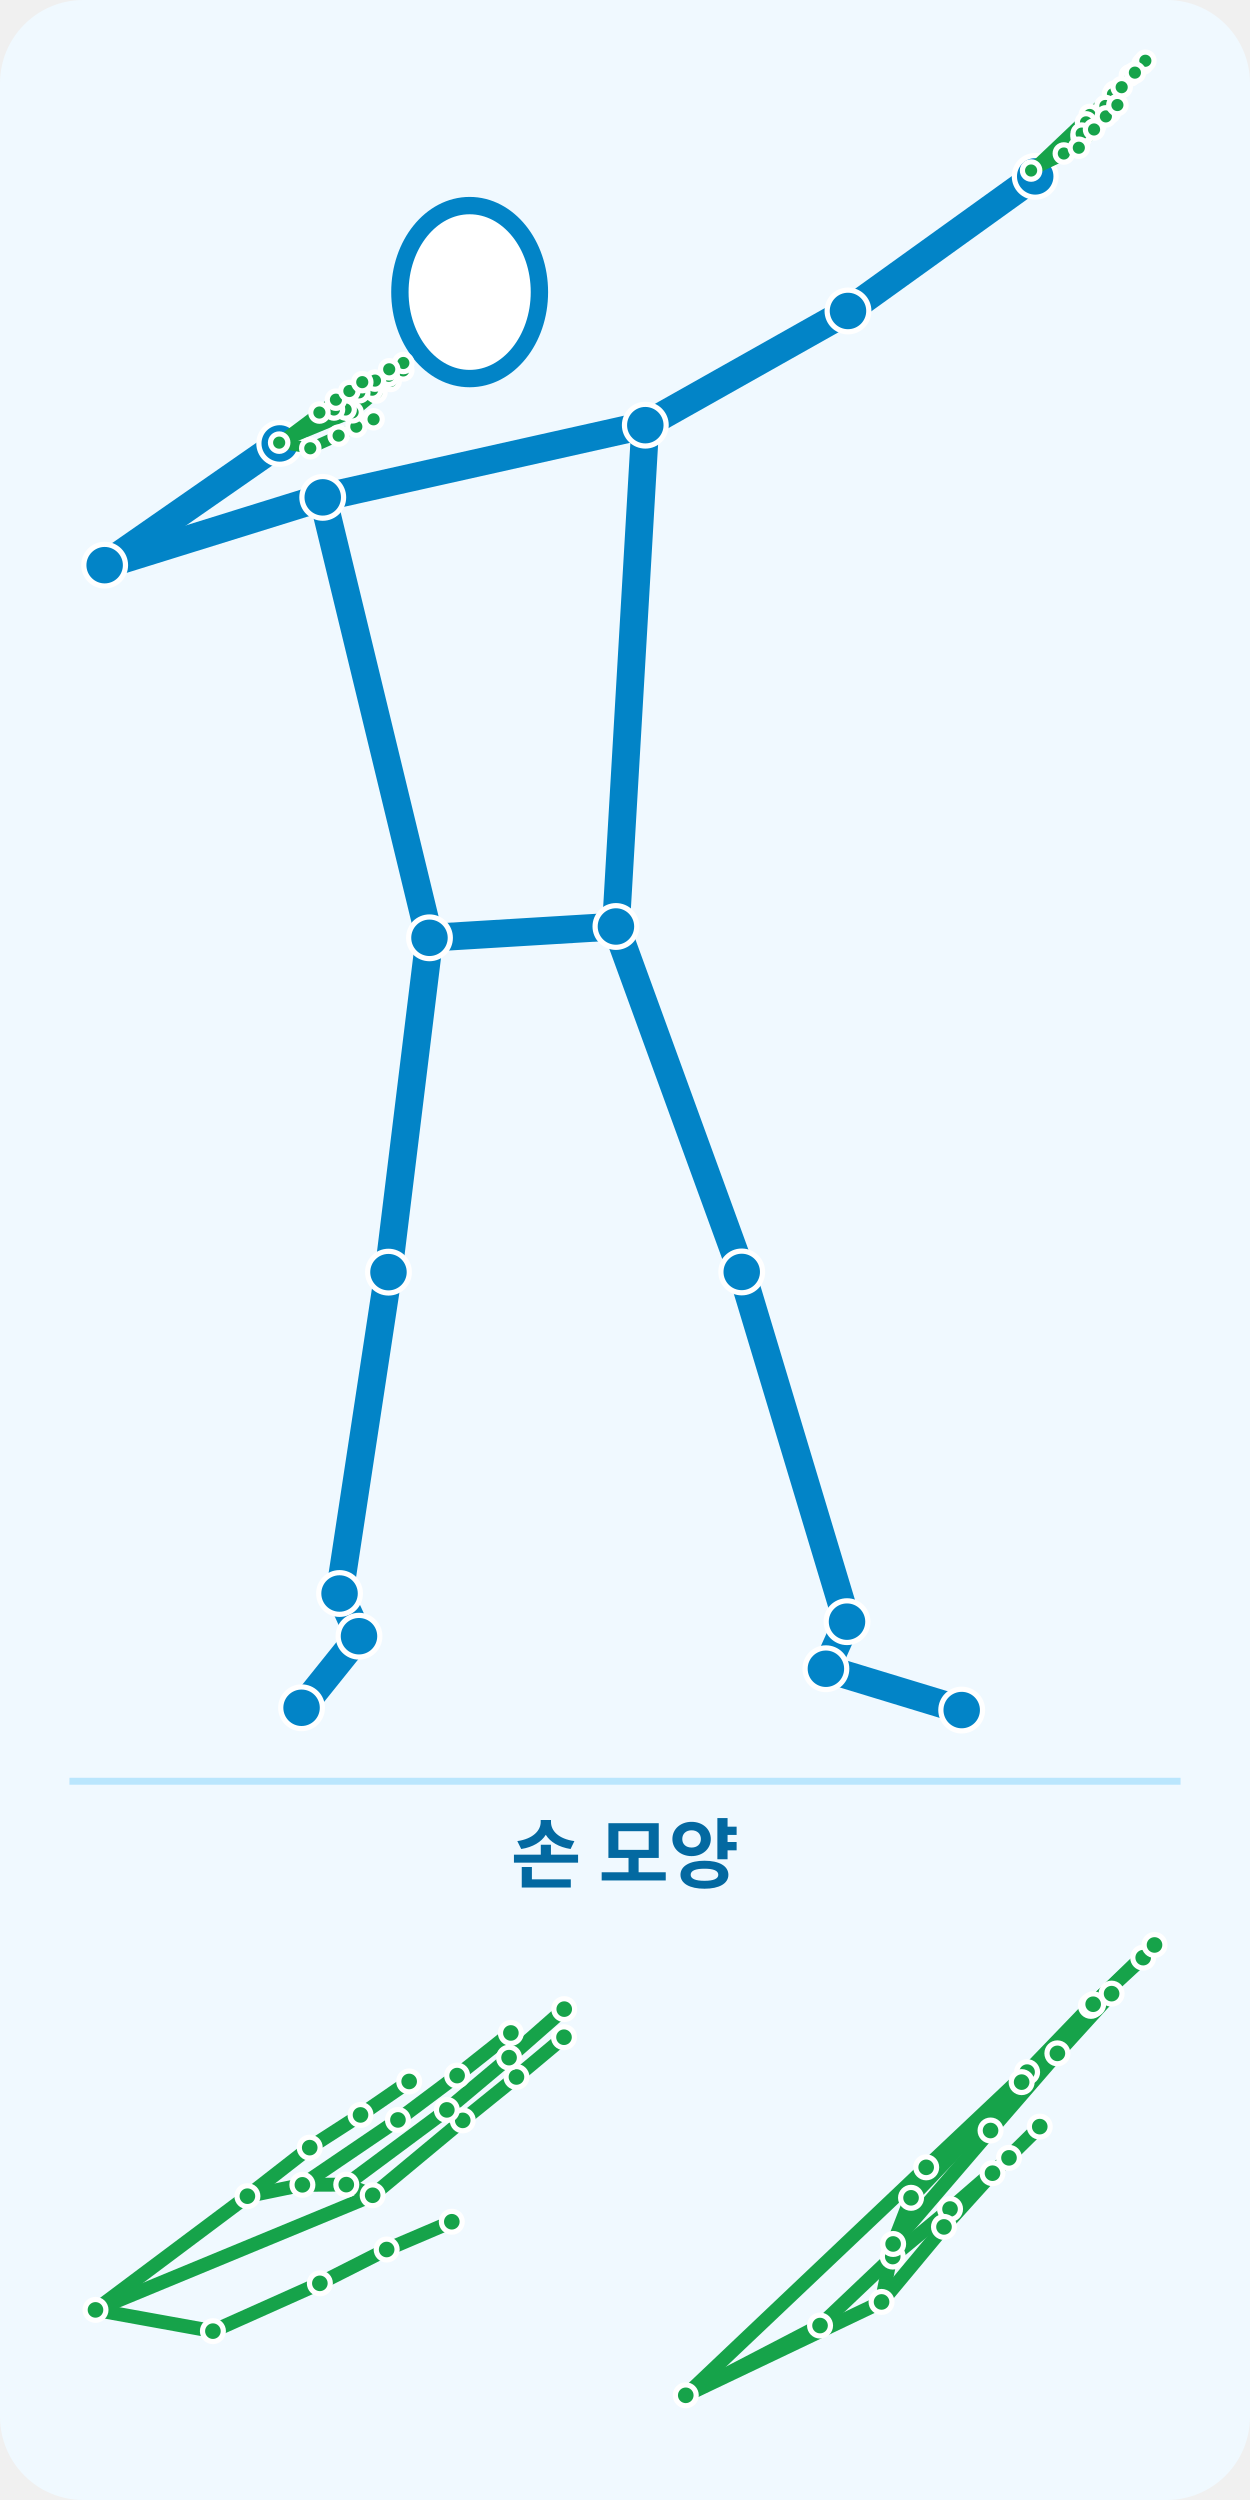
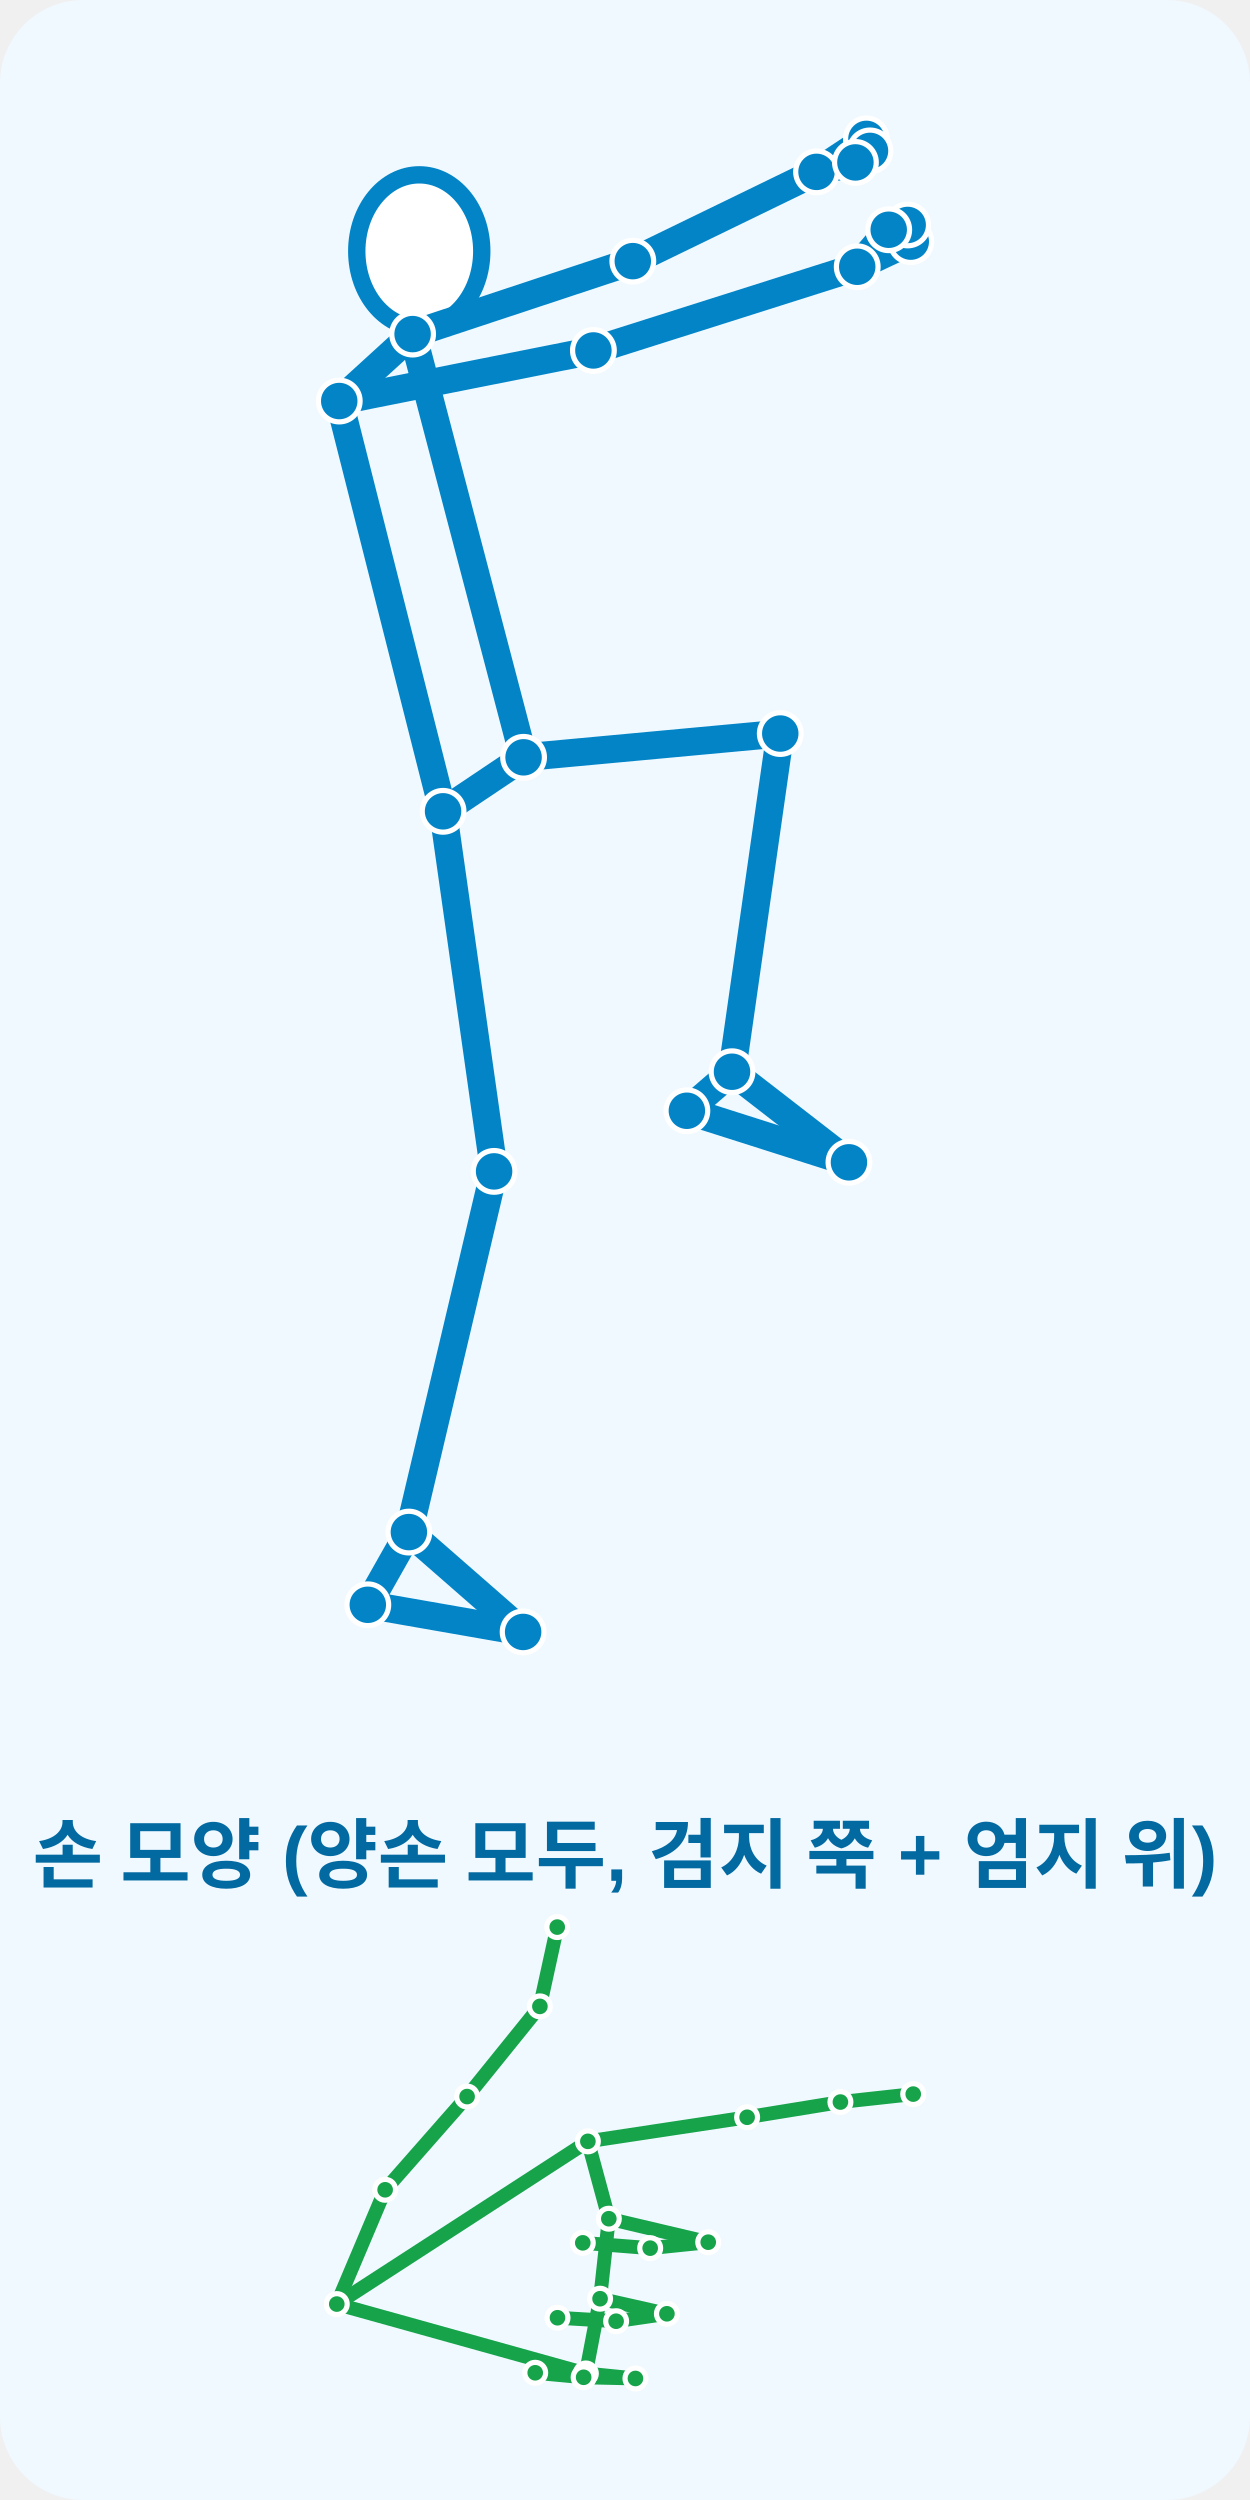
<svg xmlns="http://www.w3.org/2000/svg" viewBox="0 0 360 720" role="img">
  <rect width="360" height="720" rx="24" fill="#f0f9ff" />
-   <ellipse cx="135.26" cy="84.12" rx="20.09" ry="24.91" fill="white" stroke="#0284c7" stroke-width="5" />
-   <path d="M185.85,122.45 L92.95,143.24" fill="none" stroke="#0284c7" stroke-width="8" stroke-linecap="round" />
-   <path d="M185.85,122.45 L244.22,89.56" fill="none" stroke="#0284c7" stroke-width="8" stroke-linecap="round" />
-   <path d="M244.22,89.56 L298.14,50.80" fill="none" stroke="#0284c7" stroke-width="8" stroke-linecap="round" />
-   <path d="M92.95,143.24 L30.14,162.77" fill="none" stroke="#0284c7" stroke-width="8" stroke-linecap="round" />
-   <path d="M30.14,162.77 L80.56,127.71" fill="none" stroke="#0284c7" stroke-width="8" stroke-linecap="round" />
-   <path d="M185.85,122.45 L177.39,266.83" fill="none" stroke="#0284c7" stroke-width="8" stroke-linecap="round" />
-   <path d="M92.95,143.24 L123.69,270.09" fill="none" stroke="#0284c7" stroke-width="8" stroke-linecap="round" />
-   <path d="M177.39,266.83 L123.69,270.09" fill="none" stroke="#0284c7" stroke-width="8" stroke-linecap="round" />
-   <path d="M177.39,266.83 L213.62,366.32" fill="none" stroke="#0284c7" stroke-width="8" stroke-linecap="round" />
-   <path d="M213.62,366.32 L243.94,467.04" fill="none" stroke="#0284c7" stroke-width="8" stroke-linecap="round" />
-   <path d="M123.69,270.09 L111.88,366.38" fill="none" stroke="#0284c7" stroke-width="8" stroke-linecap="round" />
-   <path d="M111.88,366.38 L97.79,458.93" fill="none" stroke="#0284c7" stroke-width="8" stroke-linecap="round" />
-   <path d="M243.94,467.04 L237.86,480.60" fill="none" stroke="#0284c7" stroke-width="8" stroke-linecap="round" />
-   <path d="M237.86,480.60 L276.97,492.50" fill="none" stroke="#0284c7" stroke-width="8" stroke-linecap="round" />
-   <path d="M97.79,458.93 L103.39,471.23" fill="none" stroke="#0284c7" stroke-width="8" stroke-linecap="round" />
-   <path d="M103.39,471.23 L86.85,491.84" fill="none" stroke="#0284c7" stroke-width="8" stroke-linecap="round" />
-   <circle cx="185.85" cy="122.45" r="6" fill="#0284c7" stroke="white" stroke-width="1.5" />
-   <circle cx="92.95" cy="143.24" r="6" fill="#0284c7" stroke="white" stroke-width="1.5" />
-   <circle cx="244.22" cy="89.56" r="6" fill="#0284c7" stroke="white" stroke-width="1.5" />
-   <circle cx="30.14" cy="162.77" r="6" fill="#0284c7" stroke="white" stroke-width="1.5" />
-   <circle cx="298.14" cy="50.80" r="6" fill="#0284c7" stroke="white" stroke-width="1.5" />
-   <circle cx="80.56" cy="127.71" r="6" fill="#0284c7" stroke="white" stroke-width="1.5" />
-   <circle cx="177.39" cy="266.83" r="6" fill="#0284c7" stroke="white" stroke-width="1.5" />
-   <circle cx="123.69" cy="270.09" r="6" fill="#0284c7" stroke="white" stroke-width="1.5" />
-   <circle cx="213.62" cy="366.32" r="6" fill="#0284c7" stroke="white" stroke-width="1.5" />
-   <circle cx="111.88" cy="366.38" r="6" fill="#0284c7" stroke="white" stroke-width="1.5" />
-   <circle cx="243.94" cy="467.04" r="6" fill="#0284c7" stroke="white" stroke-width="1.5" />
-   <circle cx="97.79" cy="458.93" r="6" fill="#0284c7" stroke="white" stroke-width="1.5" />
-   <circle cx="237.86" cy="480.60" r="6" fill="#0284c7" stroke="white" stroke-width="1.5" />
-   <circle cx="103.39" cy="471.23" r="6" fill="#0284c7" stroke="white" stroke-width="1.5" />
-   <circle cx="276.97" cy="492.50" r="6" fill="#0284c7" stroke="white" stroke-width="1.5" />
-   <circle cx="86.85" cy="491.84" r="6" fill="#0284c7" stroke="white" stroke-width="1.5" />
-   <path d="M80.40,127.48 L89.36,129.10" fill="none" stroke="#16a34a" stroke-width="3.2" stroke-linecap="round" />
-   <path d="M89.36,129.10 L97.52,125.46" fill="none" stroke="#16a34a" stroke-width="3.2" stroke-linecap="round" />
-   <path d="M97.52,125.46 L102.62,122.88" fill="none" stroke="#16a34a" stroke-width="3.2" stroke-linecap="round" />
-   <path d="M102.62,122.88 L107.59,120.76" fill="none" stroke="#16a34a" stroke-width="3.2" stroke-linecap="round" />
-   <path d="M80.40,127.48 L101.55,118.74" fill="none" stroke="#16a34a" stroke-width="3.2" stroke-linecap="round" />
-   <path d="M101.55,118.74 L108.42,113.03" fill="none" stroke="#16a34a" stroke-width="3.2" stroke-linecap="round" />
-   <path d="M108.42,113.03 L112.52,109.72" fill="none" stroke="#16a34a" stroke-width="3.2" stroke-linecap="round" />
-   <path d="M112.52,109.72 L116.14,106.68" fill="none" stroke="#16a34a" stroke-width="3.2" stroke-linecap="round" />
-   <path d="M101.55,118.74 L99.54,117.93" fill="none" stroke="#16a34a" stroke-width="3.2" stroke-linecap="round" />
-   <path d="M99.54,117.93 L107.21,112.23" fill="none" stroke="#16a34a" stroke-width="3.2" stroke-linecap="round" />
-   <path d="M107.21,112.23 L111.95,108.24" fill="none" stroke="#16a34a" stroke-width="3.2" stroke-linecap="round" />
-   <path d="M111.95,108.24 L116.16,104.54" fill="none" stroke="#16a34a" stroke-width="3.2" stroke-linecap="round" />
-   <path d="M99.54,117.93 L96.19,117.94" fill="none" stroke="#16a34a" stroke-width="3.2" stroke-linecap="round" />
-   <path d="M96.19,117.94 L103.48,112.99" fill="none" stroke="#16a34a" stroke-width="3.2" stroke-linecap="round" />
-   <path d="M103.48,112.99 L107.99,109.61" fill="none" stroke="#16a34a" stroke-width="3.2" stroke-linecap="round" />
-   <path d="M107.99,109.61 L112.09,106.36" fill="none" stroke="#16a34a" stroke-width="3.2" stroke-linecap="round" />
-   <path d="M96.19,117.94 L91.99,118.81" fill="none" stroke="#16a34a" stroke-width="3.2" stroke-linecap="round" />
-   <path d="M80.40,127.48 L91.99,118.81" fill="none" stroke="#16a34a" stroke-width="3.2" stroke-linecap="round" />
-   <path d="M91.99,118.81 L96.75,115.11" fill="none" stroke="#16a34a" stroke-width="3.2" stroke-linecap="round" />
-   <path d="M96.75,115.11 L100.62,112.61" fill="none" stroke="#16a34a" stroke-width="3.2" stroke-linecap="round" />
-   <path d="M100.62,112.61 L104.33,110.06" fill="none" stroke="#16a34a" stroke-width="3.2" stroke-linecap="round" />
-   <circle cx="80.40" cy="127.48" r="2.5" fill="#16a34a" stroke="white" stroke-width="1.5" />
-   <circle cx="89.36" cy="129.10" r="2.5" fill="#16a34a" stroke="white" stroke-width="1.5" />
-   <circle cx="97.52" cy="125.46" r="2.5" fill="#16a34a" stroke="white" stroke-width="1.5" />
-   <circle cx="102.62" cy="122.88" r="2.5" fill="#16a34a" stroke="white" stroke-width="1.5" />
-   <circle cx="107.59" cy="120.76" r="2.5" fill="#16a34a" stroke="white" stroke-width="1.5" />
-   <circle cx="101.55" cy="118.74" r="2.5" fill="#16a34a" stroke="white" stroke-width="1.5" />
-   <circle cx="108.42" cy="113.03" r="2.5" fill="#16a34a" stroke="white" stroke-width="1.5" />
-   <circle cx="112.52" cy="109.72" r="2.5" fill="#16a34a" stroke="white" stroke-width="1.5" />
-   <circle cx="116.14" cy="106.68" r="2.5" fill="#16a34a" stroke="white" stroke-width="1.5" />
-   <circle cx="99.54" cy="117.93" r="2.5" fill="#16a34a" stroke="white" stroke-width="1.5" />
-   <circle cx="107.21" cy="112.23" r="2.5" fill="#16a34a" stroke="white" stroke-width="1.5" />
-   <circle cx="111.95" cy="108.24" r="2.5" fill="#16a34a" stroke="white" stroke-width="1.5" />
-   <circle cx="116.16" cy="104.54" r="2.5" fill="#16a34a" stroke="white" stroke-width="1.5" />
-   <circle cx="96.19" cy="117.94" r="2.5" fill="#16a34a" stroke="white" stroke-width="1.5" />
-   <circle cx="103.48" cy="112.99" r="2.5" fill="#16a34a" stroke="white" stroke-width="1.5" />
-   <circle cx="107.99" cy="109.61" r="2.5" fill="#16a34a" stroke="white" stroke-width="1.5" />
-   <circle cx="112.09" cy="106.36" r="2.5" fill="#16a34a" stroke="white" stroke-width="1.5" />
-   <circle cx="91.99" cy="118.81" r="2.5" fill="#16a34a" stroke="white" stroke-width="1.5" />
-   <circle cx="96.75" cy="115.11" r="2.5" fill="#16a34a" stroke="white" stroke-width="1.5" />
-   <circle cx="100.62" cy="112.61" r="2.5" fill="#16a34a" stroke="white" stroke-width="1.5" />
-   <circle cx="104.33" cy="110.06" r="2.5" fill="#16a34a" stroke="white" stroke-width="1.5" />
-   <path d="M296.96,49.11 L306.39,44.21" fill="none" stroke="#16a34a" stroke-width="3.2" stroke-linecap="round" />
-   <path d="M306.39,44.21 L311.49,39.37" fill="none" stroke="#16a34a" stroke-width="3.2" stroke-linecap="round" />
-   <path d="M311.49,39.37 L315.51,36.03" fill="none" stroke="#16a34a" stroke-width="3.2" stroke-linecap="round" />
-   <path d="M315.51,36.03 L319.65,32.44" fill="none" stroke="#16a34a" stroke-width="3.2" stroke-linecap="round" />
-   <path d="M296.96,49.11 L313.84,33.11" fill="none" stroke="#16a34a" stroke-width="3.2" stroke-linecap="round" />
-   <path d="M313.84,33.11 L320.92,26.42" fill="none" stroke="#16a34a" stroke-width="3.2" stroke-linecap="round" />
-   <path d="M320.92,26.42 L325.40,21.77" fill="none" stroke="#16a34a" stroke-width="3.2" stroke-linecap="round" />
-   <path d="M325.40,21.77 L329.06,18.39" fill="none" stroke="#16a34a" stroke-width="3.2" stroke-linecap="round" />
-   <path d="M313.84,33.11 L312.77,35.24" fill="none" stroke="#16a34a" stroke-width="3.2" stroke-linecap="round" />
-   <path d="M312.77,35.24 L320.53,27.12" fill="none" stroke="#16a34a" stroke-width="3.2" stroke-linecap="round" />
-   <path d="M320.53,27.12 L325.55,21.66" fill="none" stroke="#16a34a" stroke-width="3.2" stroke-linecap="round" />
-   <path d="M325.55,21.66 L329.86,17.50" fill="none" stroke="#16a34a" stroke-width="3.2" stroke-linecap="round" />
-   <path d="M312.77,35.24 L311.52,38.48" fill="none" stroke="#16a34a" stroke-width="3.2" stroke-linecap="round" />
-   <path d="M311.52,38.48 L318.35,30.52" fill="none" stroke="#16a34a" stroke-width="3.2" stroke-linecap="round" />
-   <path d="M318.35,30.52 L323.04,25.11" fill="none" stroke="#16a34a" stroke-width="3.2" stroke-linecap="round" />
-   <path d="M323.04,25.11 L326.85,20.92" fill="none" stroke="#16a34a" stroke-width="3.2" stroke-linecap="round" />
-   <path d="M311.52,38.48 L310.70,42.55" fill="none" stroke="#16a34a" stroke-width="3.2" stroke-linecap="round" />
-   <path d="M296.96,49.11 L310.70,42.55" fill="none" stroke="#16a34a" stroke-width="3.2" stroke-linecap="round" />
-   <path d="M310.70,42.55 L315.09,37.29" fill="none" stroke="#16a34a" stroke-width="3.2" stroke-linecap="round" />
-   <path d="M315.09,37.29 L318.49,33.52" fill="none" stroke="#16a34a" stroke-width="3.2" stroke-linecap="round" />
-   <path d="M318.49,33.52 L321.81,30.25" fill="none" stroke="#16a34a" stroke-width="3.2" stroke-linecap="round" />
-   <circle cx="296.96" cy="49.11" r="2.5" fill="#16a34a" stroke="white" stroke-width="1.5" />
-   <circle cx="306.39" cy="44.21" r="2.5" fill="#16a34a" stroke="white" stroke-width="1.5" />
-   <circle cx="311.49" cy="39.37" r="2.5" fill="#16a34a" stroke="white" stroke-width="1.5" />
-   <circle cx="315.51" cy="36.03" r="2.5" fill="#16a34a" stroke="white" stroke-width="1.5" />
-   <circle cx="319.65" cy="32.44" r="2.5" fill="#16a34a" stroke="white" stroke-width="1.5" />
-   <circle cx="313.84" cy="33.11" r="2.5" fill="#16a34a" stroke="white" stroke-width="1.5" />
-   <circle cx="320.92" cy="26.42" r="2.5" fill="#16a34a" stroke="white" stroke-width="1.5" />
-   <circle cx="325.40" cy="21.77" r="2.5" fill="#16a34a" stroke="white" stroke-width="1.5" />
-   <circle cx="329.06" cy="18.39" r="2.5" fill="#16a34a" stroke="white" stroke-width="1.5" />
-   <circle cx="312.77" cy="35.24" r="2.5" fill="#16a34a" stroke="white" stroke-width="1.5" />
-   <circle cx="320.53" cy="27.12" r="2.5" fill="#16a34a" stroke="white" stroke-width="1.5" />
-   <circle cx="325.55" cy="21.66" r="2.5" fill="#16a34a" stroke="white" stroke-width="1.5" />
-   <circle cx="329.86" cy="17.50" r="2.5" fill="#16a34a" stroke="white" stroke-width="1.5" />
-   <circle cx="311.52" cy="38.48" r="2.5" fill="#16a34a" stroke="white" stroke-width="1.5" />
-   <circle cx="318.35" cy="30.52" r="2.5" fill="#16a34a" stroke="white" stroke-width="1.5" />
-   <circle cx="323.04" cy="25.11" r="2.5" fill="#16a34a" stroke="white" stroke-width="1.5" />
-   <circle cx="326.85" cy="20.92" r="2.5" fill="#16a34a" stroke="white" stroke-width="1.5" />
-   <circle cx="310.70" cy="42.55" r="2.5" fill="#16a34a" stroke="white" stroke-width="1.5" />
-   <circle cx="315.09" cy="37.29" r="2.5" fill="#16a34a" stroke="white" stroke-width="1.5" />
-   <circle cx="318.49" cy="33.52" r="2.5" fill="#16a34a" stroke="white" stroke-width="1.5" />
-   <circle cx="321.81" cy="30.25" r="2.5" fill="#16a34a" stroke="white" stroke-width="1.5" />
-   <path d="M20 513 H340" stroke="#bae6fd" stroke-width="2" />
-   <text x="180" y="542" text-anchor="middle" fill="#0369a1" font-family="Arial,sans-serif" font-size="22" font-weight="bold">손 모양</text>
-   <path d="M27.50,665.25 L61.32,671.37" fill="none" stroke="#16a34a" stroke-width="4" stroke-linecap="round" />
-   <path d="M61.32,671.37 L92.12,657.60" fill="none" stroke="#16a34a" stroke-width="4" stroke-linecap="round" />
-   <path d="M92.12,657.60 L111.36,647.86" fill="none" stroke="#16a34a" stroke-width="4" stroke-linecap="round" />
-   <path d="M111.36,647.86 L130.12,639.86" fill="none" stroke="#16a34a" stroke-width="4" stroke-linecap="round" />
-   <path d="M27.50,665.25 L107.33,632.24" fill="none" stroke="#16a34a" stroke-width="4" stroke-linecap="round" />
-   <path d="M107.33,632.24 L133.27,610.67" fill="none" stroke="#16a34a" stroke-width="4" stroke-linecap="round" />
-   <path d="M133.27,610.67 L148.74,598.17" fill="none" stroke="#16a34a" stroke-width="4" stroke-linecap="round" />
-   <path d="M148.74,598.17 L162.43,586.72" fill="none" stroke="#16a34a" stroke-width="4" stroke-linecap="round" />
-   <path d="M107.33,632.24 L99.73,629.17" fill="none" stroke="#16a34a" stroke-width="4" stroke-linecap="round" />
-   <path d="M99.73,629.17 L128.69,607.65" fill="none" stroke="#16a34a" stroke-width="4" stroke-linecap="round" />
-   <path d="M128.69,607.65 L146.61,592.60" fill="none" stroke="#16a34a" stroke-width="4" stroke-linecap="round" />
-   <path d="M146.61,592.60 L162.50,578.63" fill="none" stroke="#16a34a" stroke-width="4" stroke-linecap="round" />
-   <path d="M99.73,629.17 L87.09,629.23" fill="none" stroke="#16a34a" stroke-width="4" stroke-linecap="round" />
-   <path d="M87.09,629.23 L114.61,610.54" fill="none" stroke="#16a34a" stroke-width="4" stroke-linecap="round" />
-   <path d="M114.61,610.54 L131.65,597.77" fill="none" stroke="#16a34a" stroke-width="4" stroke-linecap="round" />
-   <path d="M131.65,597.77 L147.13,585.49" fill="none" stroke="#16a34a" stroke-width="4" stroke-linecap="round" />
-   <path d="M87.09,629.23 L71.25,632.50" fill="none" stroke="#16a34a" stroke-width="4" stroke-linecap="round" />
-   <path d="M27.50,665.25 L71.25,632.50" fill="none" stroke="#16a34a" stroke-width="4" stroke-linecap="round" />
-   <path d="M71.25,632.50 L89.20,618.52" fill="none" stroke="#16a34a" stroke-width="4" stroke-linecap="round" />
-   <path d="M89.20,618.52 L103.83,609.10" fill="none" stroke="#16a34a" stroke-width="4" stroke-linecap="round" />
-   <path d="M103.83,609.10 L117.84,599.46" fill="none" stroke="#16a34a" stroke-width="4" stroke-linecap="round" />
-   <circle cx="27.50" cy="665.25" r="3" fill="#16a34a" stroke="white" stroke-width="1.5" />
-   <circle cx="61.32" cy="671.37" r="3" fill="#16a34a" stroke="white" stroke-width="1.5" />
-   <circle cx="92.12" cy="657.60" r="3" fill="#16a34a" stroke="white" stroke-width="1.5" />
-   <circle cx="111.36" cy="647.86" r="3" fill="#16a34a" stroke="white" stroke-width="1.5" />
-   <circle cx="130.12" cy="639.86" r="3" fill="#16a34a" stroke="white" stroke-width="1.5" />
-   <circle cx="107.33" cy="632.24" r="3" fill="#16a34a" stroke="white" stroke-width="1.5" />
-   <circle cx="133.27" cy="610.67" r="3" fill="#16a34a" stroke="white" stroke-width="1.5" />
-   <circle cx="148.74" cy="598.17" r="3" fill="#16a34a" stroke="white" stroke-width="1.5" />
-   <circle cx="162.43" cy="586.72" r="3" fill="#16a34a" stroke="white" stroke-width="1.5" />
-   <circle cx="99.73" cy="629.17" r="3" fill="#16a34a" stroke="white" stroke-width="1.5" />
-   <circle cx="128.69" cy="607.65" r="3" fill="#16a34a" stroke="white" stroke-width="1.5" />
-   <circle cx="146.61" cy="592.60" r="3" fill="#16a34a" stroke="white" stroke-width="1.5" />
-   <circle cx="162.50" cy="578.63" r="3" fill="#16a34a" stroke="white" stroke-width="1.5" />
-   <circle cx="87.09" cy="629.23" r="3" fill="#16a34a" stroke="white" stroke-width="1.5" />
-   <circle cx="114.61" cy="610.54" r="3" fill="#16a34a" stroke="white" stroke-width="1.5" />
-   <circle cx="131.65" cy="597.77" r="3" fill="#16a34a" stroke="white" stroke-width="1.5" />
-   <circle cx="147.13" cy="585.49" r="3" fill="#16a34a" stroke="white" stroke-width="1.5" />
-   <circle cx="71.25" cy="632.50" r="3" fill="#16a34a" stroke="white" stroke-width="1.5" />
-   <circle cx="89.20" cy="618.52" r="3" fill="#16a34a" stroke="white" stroke-width="1.5" />
-   <circle cx="103.83" cy="609.10" r="3" fill="#16a34a" stroke="white" stroke-width="1.5" />
-   <circle cx="117.84" cy="599.46" r="3" fill="#16a34a" stroke="white" stroke-width="1.5" />
-   <path d="M197.50,689.85 L236.17,669.76" fill="none" stroke="#16a34a" stroke-width="4" stroke-linecap="round" />
-   <path d="M236.17,669.76 L257.11,649.89" fill="none" stroke="#16a34a" stroke-width="4" stroke-linecap="round" />
-   <path d="M257.11,649.89 L273.61,636.20" fill="none" stroke="#16a34a" stroke-width="4" stroke-linecap="round" />
-   <path d="M273.61,636.20 L290.59,621.46" fill="none" stroke="#16a34a" stroke-width="4" stroke-linecap="round" />
-   <path d="M197.50,689.85 L266.74,624.19" fill="none" stroke="#16a34a" stroke-width="4" stroke-linecap="round" />
-   <path d="M266.74,624.19 L295.80,596.77" fill="none" stroke="#16a34a" stroke-width="4" stroke-linecap="round" />
-   <path d="M295.80,596.77 L314.18,577.69" fill="none" stroke="#16a34a" stroke-width="4" stroke-linecap="round" />
-   <path d="M314.18,577.69 L329.24,563.80" fill="none" stroke="#16a34a" stroke-width="4" stroke-linecap="round" />
-   <path d="M266.74,624.19 L262.38,632.97" fill="none" stroke="#16a34a" stroke-width="4" stroke-linecap="round" />
-   <path d="M262.38,632.97 L294.23,599.65" fill="none" stroke="#16a34a" stroke-width="4" stroke-linecap="round" />
-   <path d="M294.23,599.65 L314.83,577.22" fill="none" stroke="#16a34a" stroke-width="4" stroke-linecap="round" />
-   <path d="M314.83,577.22 L332.50,560.15" fill="none" stroke="#16a34a" stroke-width="4" stroke-linecap="round" />
-   <path d="M262.38,632.97 L257.22,646.26" fill="none" stroke="#16a34a" stroke-width="4" stroke-linecap="round" />
-   <path d="M257.22,646.26 L285.28,613.59" fill="none" stroke="#16a34a" stroke-width="4" stroke-linecap="round" />
-   <path d="M285.28,613.59 L304.53,591.37" fill="none" stroke="#16a34a" stroke-width="4" stroke-linecap="round" />
-   <path d="M304.53,591.37 L320.14,574.17" fill="none" stroke="#16a34a" stroke-width="4" stroke-linecap="round" />
-   <path d="M257.22,646.26 L253.89,662.96" fill="none" stroke="#16a34a" stroke-width="4" stroke-linecap="round" />
-   <path d="M197.50,689.85 L253.89,662.96" fill="none" stroke="#16a34a" stroke-width="4" stroke-linecap="round" />
-   <path d="M253.89,662.96 L271.87,641.35" fill="none" stroke="#16a34a" stroke-width="4" stroke-linecap="round" />
-   <path d="M271.87,641.35 L285.84,625.88" fill="none" stroke="#16a34a" stroke-width="4" stroke-linecap="round" />
-   <path d="M285.84,625.88 L299.45,612.47" fill="none" stroke="#16a34a" stroke-width="4" stroke-linecap="round" />
-   <circle cx="197.50" cy="689.85" r="3" fill="#16a34a" stroke="white" stroke-width="1.5" />
-   <circle cx="236.17" cy="669.76" r="3" fill="#16a34a" stroke="white" stroke-width="1.5" />
-   <circle cx="257.11" cy="649.89" r="3" fill="#16a34a" stroke="white" stroke-width="1.5" />
-   <circle cx="273.61" cy="636.20" r="3" fill="#16a34a" stroke="white" stroke-width="1.5" />
-   <circle cx="290.59" cy="621.46" r="3" fill="#16a34a" stroke="white" stroke-width="1.5" />
-   <circle cx="266.74" cy="624.19" r="3" fill="#16a34a" stroke="white" stroke-width="1.5" />
-   <circle cx="295.80" cy="596.77" r="3" fill="#16a34a" stroke="white" stroke-width="1.5" />
-   <circle cx="314.18" cy="577.69" r="3" fill="#16a34a" stroke="white" stroke-width="1.5" />
-   <circle cx="329.24" cy="563.80" r="3" fill="#16a34a" stroke="white" stroke-width="1.5" />
-   <circle cx="262.38" cy="632.97" r="3" fill="#16a34a" stroke="white" stroke-width="1.5" />
-   <circle cx="294.23" cy="599.65" r="3" fill="#16a34a" stroke="white" stroke-width="1.5" />
-   <circle cx="314.83" cy="577.22" r="3" fill="#16a34a" stroke="white" stroke-width="1.5" />
-   <circle cx="332.50" cy="560.15" r="3" fill="#16a34a" stroke="white" stroke-width="1.5" />
-   <circle cx="257.22" cy="646.26" r="3" fill="#16a34a" stroke="white" stroke-width="1.5" />
-   <circle cx="285.28" cy="613.59" r="3" fill="#16a34a" stroke="white" stroke-width="1.5" />
-   <circle cx="304.53" cy="591.37" r="3" fill="#16a34a" stroke="white" stroke-width="1.5" />
-   <circle cx="320.14" cy="574.17" r="3" fill="#16a34a" stroke="white" stroke-width="1.5" />
-   <circle cx="253.89" cy="662.96" r="3" fill="#16a34a" stroke="white" stroke-width="1.5" />
-   <circle cx="271.87" cy="641.35" r="3" fill="#16a34a" stroke="white" stroke-width="1.5" />
-   <circle cx="285.84" cy="625.88" r="3" fill="#16a34a" stroke="white" stroke-width="1.5" />
-   <circle cx="299.45" cy="612.47" r="3" fill="#16a34a" stroke="white" stroke-width="1.5" />
+   <ellipse cx="120.75" cy="72.35" rx="18" ry="22" fill="white" stroke="#0284c7" stroke-width="5" />
+   <path d="M118.83,96.22 L97.70,115.50" fill="none" stroke="#0284c7" stroke-width="8" stroke-linecap="round" />
+   <path d="M118.83,96.22 L182.25,75.21" fill="none" stroke="#0284c7" stroke-width="8" stroke-linecap="round" />
+   <path d="M182.25,75.21 L235.16,49.50" fill="none" stroke="#0284c7" stroke-width="8" stroke-linecap="round" />
+   <path d="M97.70,115.50 L170.90,100.93" fill="none" stroke="#0284c7" stroke-width="8" stroke-linecap="round" />
+   <path d="M170.90,100.93 L246.88,76.83" fill="none" stroke="#0284c7" stroke-width="8" stroke-linecap="round" />
+   <path d="M118.83,96.22 L150.79,218.11" fill="none" stroke="#0284c7" stroke-width="8" stroke-linecap="round" />
+   <path d="M97.70,115.50 L127.60,233.66" fill="none" stroke="#0284c7" stroke-width="8" stroke-linecap="round" />
+   <path d="M150.79,218.11 L127.60,233.66" fill="none" stroke="#0284c7" stroke-width="8" stroke-linecap="round" />
+   <path d="M150.79,218.11 L224.72,211.26" fill="none" stroke="#0284c7" stroke-width="8" stroke-linecap="round" />
+   <path d="M224.72,211.26 L210.82,308.66" fill="none" stroke="#0284c7" stroke-width="8" stroke-linecap="round" />
+   <path d="M127.60,233.66 L142.30,337.36" fill="none" stroke="#0284c7" stroke-width="8" stroke-linecap="round" />
+   <path d="M142.30,337.36 L117.76,441.24" fill="none" stroke="#0284c7" stroke-width="8" stroke-linecap="round" />
+   <path d="M235.16,49.50 L249.53,40.00" fill="none" stroke="#0284c7" stroke-width="8" stroke-linecap="round" />
+   <path d="M235.16,49.50 L250.56,43.46" fill="none" stroke="#0284c7" stroke-width="8" stroke-linecap="round" />
+   <path d="M235.16,49.50 L246.36,46.78" fill="none" stroke="#0284c7" stroke-width="8" stroke-linecap="round" />
+   <path d="M249.53,40.00 L250.56,43.46" fill="none" stroke="#0284c7" stroke-width="8" stroke-linecap="round" />
+   <path d="M246.88,76.83 L262.30,69.59" fill="none" stroke="#0284c7" stroke-width="8" stroke-linecap="round" />
+   <path d="M246.88,76.83 L261.41,64.79" fill="none" stroke="#0284c7" stroke-width="8" stroke-linecap="round" />
+   <path d="M246.88,76.83 L255.95,66.17" fill="none" stroke="#0284c7" stroke-width="8" stroke-linecap="round" />
+   <path d="M262.30,69.59 L261.41,64.79" fill="none" stroke="#0284c7" stroke-width="8" stroke-linecap="round" />
+   <path d="M210.82,308.66 L197.82,319.90" fill="none" stroke="#0284c7" stroke-width="8" stroke-linecap="round" />
+   <path d="M197.82,319.90 L244.50,334.75" fill="none" stroke="#0284c7" stroke-width="8" stroke-linecap="round" />
+   <path d="M210.82,308.66 L244.50,334.75" fill="none" stroke="#0284c7" stroke-width="8" stroke-linecap="round" />
+   <path d="M117.76,441.24 L105.93,462.18" fill="none" stroke="#0284c7" stroke-width="8" stroke-linecap="round" />
+   <path d="M105.93,462.18 L150.66,470.00" fill="none" stroke="#0284c7" stroke-width="8" stroke-linecap="round" />
+   <path d="M117.76,441.24 L150.66,470.00" fill="none" stroke="#0284c7" stroke-width="8" stroke-linecap="round" />
+   <circle cx="118.83" cy="96.22" r="6" fill="#0284c7" stroke="white" stroke-width="1.5" />
+   <circle cx="97.70" cy="115.50" r="6" fill="#0284c7" stroke="white" stroke-width="1.5" />
+   <circle cx="182.25" cy="75.21" r="6" fill="#0284c7" stroke="white" stroke-width="1.5" />
+   <circle cx="170.90" cy="100.93" r="6" fill="#0284c7" stroke="white" stroke-width="1.5" />
+   <circle cx="235.16" cy="49.50" r="6" fill="#0284c7" stroke="white" stroke-width="1.5" />
+   <circle cx="246.88" cy="76.83" r="6" fill="#0284c7" stroke="white" stroke-width="1.5" />
+   <circle cx="249.53" cy="40.00" r="6" fill="#0284c7" stroke="white" stroke-width="1.5" />
+   <circle cx="262.30" cy="69.59" r="6" fill="#0284c7" stroke="white" stroke-width="1.5" />
+   <circle cx="250.56" cy="43.46" r="6" fill="#0284c7" stroke="white" stroke-width="1.5" />
+   <circle cx="261.41" cy="64.79" r="6" fill="#0284c7" stroke="white" stroke-width="1.5" />
+   <circle cx="246.36" cy="46.78" r="6" fill="#0284c7" stroke="white" stroke-width="1.5" />
+   <circle cx="255.95" cy="66.17" r="6" fill="#0284c7" stroke="white" stroke-width="1.5" />
+   <circle cx="150.79" cy="218.11" r="6" fill="#0284c7" stroke="white" stroke-width="1.5" />
+   <circle cx="127.60" cy="233.66" r="6" fill="#0284c7" stroke="white" stroke-width="1.5" />
+   <circle cx="224.72" cy="211.26" r="6" fill="#0284c7" stroke="white" stroke-width="1.5" />
+   <circle cx="142.30" cy="337.36" r="6" fill="#0284c7" stroke="white" stroke-width="1.5" />
+   <circle cx="210.82" cy="308.66" r="6" fill="#0284c7" stroke="white" stroke-width="1.5" />
+   <circle cx="117.76" cy="441.24" r="6" fill="#0284c7" stroke="white" stroke-width="1.5" />
+   <circle cx="197.82" cy="319.90" r="6" fill="#0284c7" stroke="white" stroke-width="1.5" />
+   <circle cx="105.93" cy="462.18" r="6" fill="#0284c7" stroke="white" stroke-width="1.5" />
+   <circle cx="244.50" cy="334.75" r="6" fill="#0284c7" stroke="white" stroke-width="1.5" />
+   <circle cx="150.66" cy="470.00" r="6" fill="#0284c7" stroke="white" stroke-width="1.5" />
+   <text x="180" y="542" text-anchor="middle" fill="#0369a1" font-family="Arial,sans-serif" font-size="22" font-weight="bold">손 모양 (양손 모두, 검지 쭉 + 엄지 위)</text>
+   <path d="M96.99,663.57 L110.92,630.66" fill="none" stroke="#16a34a" stroke-width="4" stroke-linecap="round" />
+   <path d="M110.92,630.66 L134.52,603.81" fill="none" stroke="#16a34a" stroke-width="4" stroke-linecap="round" />
+   <path d="M134.52,603.81 L155.49,577.84" fill="none" stroke="#16a34a" stroke-width="4" stroke-linecap="round" />
+   <path d="M155.49,577.84 L160.48,555.00" fill="none" stroke="#16a34a" stroke-width="4" stroke-linecap="round" />
+   <path d="M96.99,663.57 L169.31,616.71" fill="none" stroke="#16a34a" stroke-width="4" stroke-linecap="round" />
+   <path d="M169.31,616.71 L215.17,609.77" fill="none" stroke="#16a34a" stroke-width="4" stroke-linecap="round" />
+   <path d="M215.17,609.77 L242.04,605.39" fill="none" stroke="#16a34a" stroke-width="4" stroke-linecap="round" />
+   <path d="M242.04,605.39 L263.01,603.10" fill="none" stroke="#16a34a" stroke-width="4" stroke-linecap="round" />
+   <path d="M175.34,638.99 L203.97,645.75" fill="none" stroke="#16a34a" stroke-width="4" stroke-linecap="round" />
+   <path d="M203.97,645.75 L187.25,647.47" fill="none" stroke="#16a34a" stroke-width="4" stroke-linecap="round" />
+   <path d="M187.25,647.47 L167.84,645.94" fill="none" stroke="#16a34a" stroke-width="4" stroke-linecap="round" />
+   <path d="M172.82,662.03 L192.07,666.37" fill="none" stroke="#16a34a" stroke-width="4" stroke-linecap="round" />
+   <path d="M192.07,666.37 L177.44,668.51" fill="none" stroke="#16a34a" stroke-width="4" stroke-linecap="round" />
+   <path d="M177.44,668.51 L160.56,667.51" fill="none" stroke="#16a34a" stroke-width="4" stroke-linecap="round" />
+   <path d="M168.72,683.56 L183.01,685.00" fill="none" stroke="#16a34a" stroke-width="4" stroke-linecap="round" />
+   <path d="M183.01,685.00 L168.09,684.66" fill="none" stroke="#16a34a" stroke-width="4" stroke-linecap="round" />
+   <path d="M168.09,684.66 L154.14,683.36" fill="none" stroke="#16a34a" stroke-width="4" stroke-linecap="round" />
+   <path d="M169.31,616.71 L175.34,638.99" fill="none" stroke="#16a34a" stroke-width="4" stroke-linecap="round" />
+   <path d="M175.34,638.99 L172.82,662.03" fill="none" stroke="#16a34a" stroke-width="4" stroke-linecap="round" />
+   <path d="M172.82,662.03 L168.72,683.56" fill="none" stroke="#16a34a" stroke-width="4" stroke-linecap="round" />
+   <path d="M96.99,663.57 L168.72,683.56" fill="none" stroke="#16a34a" stroke-width="4" stroke-linecap="round" />
+   <circle cx="96.99" cy="663.57" r="3" fill="#16a34a" stroke="white" stroke-width="1.5" />
+   <circle cx="110.92" cy="630.66" r="3" fill="#16a34a" stroke="white" stroke-width="1.5" />
+   <circle cx="134.52" cy="603.81" r="3" fill="#16a34a" stroke="white" stroke-width="1.5" />
+   <circle cx="155.49" cy="577.84" r="3" fill="#16a34a" stroke="white" stroke-width="1.5" />
+   <circle cx="160.48" cy="555.00" r="3" fill="#16a34a" stroke="white" stroke-width="1.5" />
+   <circle cx="169.31" cy="616.71" r="3" fill="#16a34a" stroke="white" stroke-width="1.5" />
+   <circle cx="215.17" cy="609.77" r="3" fill="#16a34a" stroke="white" stroke-width="1.5" />
+   <circle cx="242.04" cy="605.39" r="3" fill="#16a34a" stroke="white" stroke-width="1.5" />
+   <circle cx="263.01" cy="603.10" r="3" fill="#16a34a" stroke="white" stroke-width="1.5" />
+   <circle cx="175.34" cy="638.99" r="3" fill="#16a34a" stroke="white" stroke-width="1.5" />
+   <circle cx="203.97" cy="645.75" r="3" fill="#16a34a" stroke="white" stroke-width="1.5" />
+   <circle cx="187.25" cy="647.47" r="3" fill="#16a34a" stroke="white" stroke-width="1.5" />
+   <circle cx="167.84" cy="645.94" r="3" fill="#16a34a" stroke="white" stroke-width="1.5" />
+   <circle cx="172.82" cy="662.03" r="3" fill="#16a34a" stroke="white" stroke-width="1.5" />
+   <circle cx="192.07" cy="666.37" r="3" fill="#16a34a" stroke="white" stroke-width="1.5" />
+   <circle cx="177.44" cy="668.51" r="3" fill="#16a34a" stroke="white" stroke-width="1.5" />
+   <circle cx="160.56" cy="667.51" r="3" fill="#16a34a" stroke="white" stroke-width="1.5" />
+   <circle cx="168.72" cy="683.56" r="3" fill="#16a34a" stroke="white" stroke-width="1.5" />
+   <circle cx="183.01" cy="685.00" r="3" fill="#16a34a" stroke="white" stroke-width="1.5" />
+   <circle cx="168.09" cy="684.66" r="3" fill="#16a34a" stroke="white" stroke-width="1.5" />
+   <circle cx="154.14" cy="683.36" r="3" fill="#16a34a" stroke="white" stroke-width="1.5" />
</svg>
